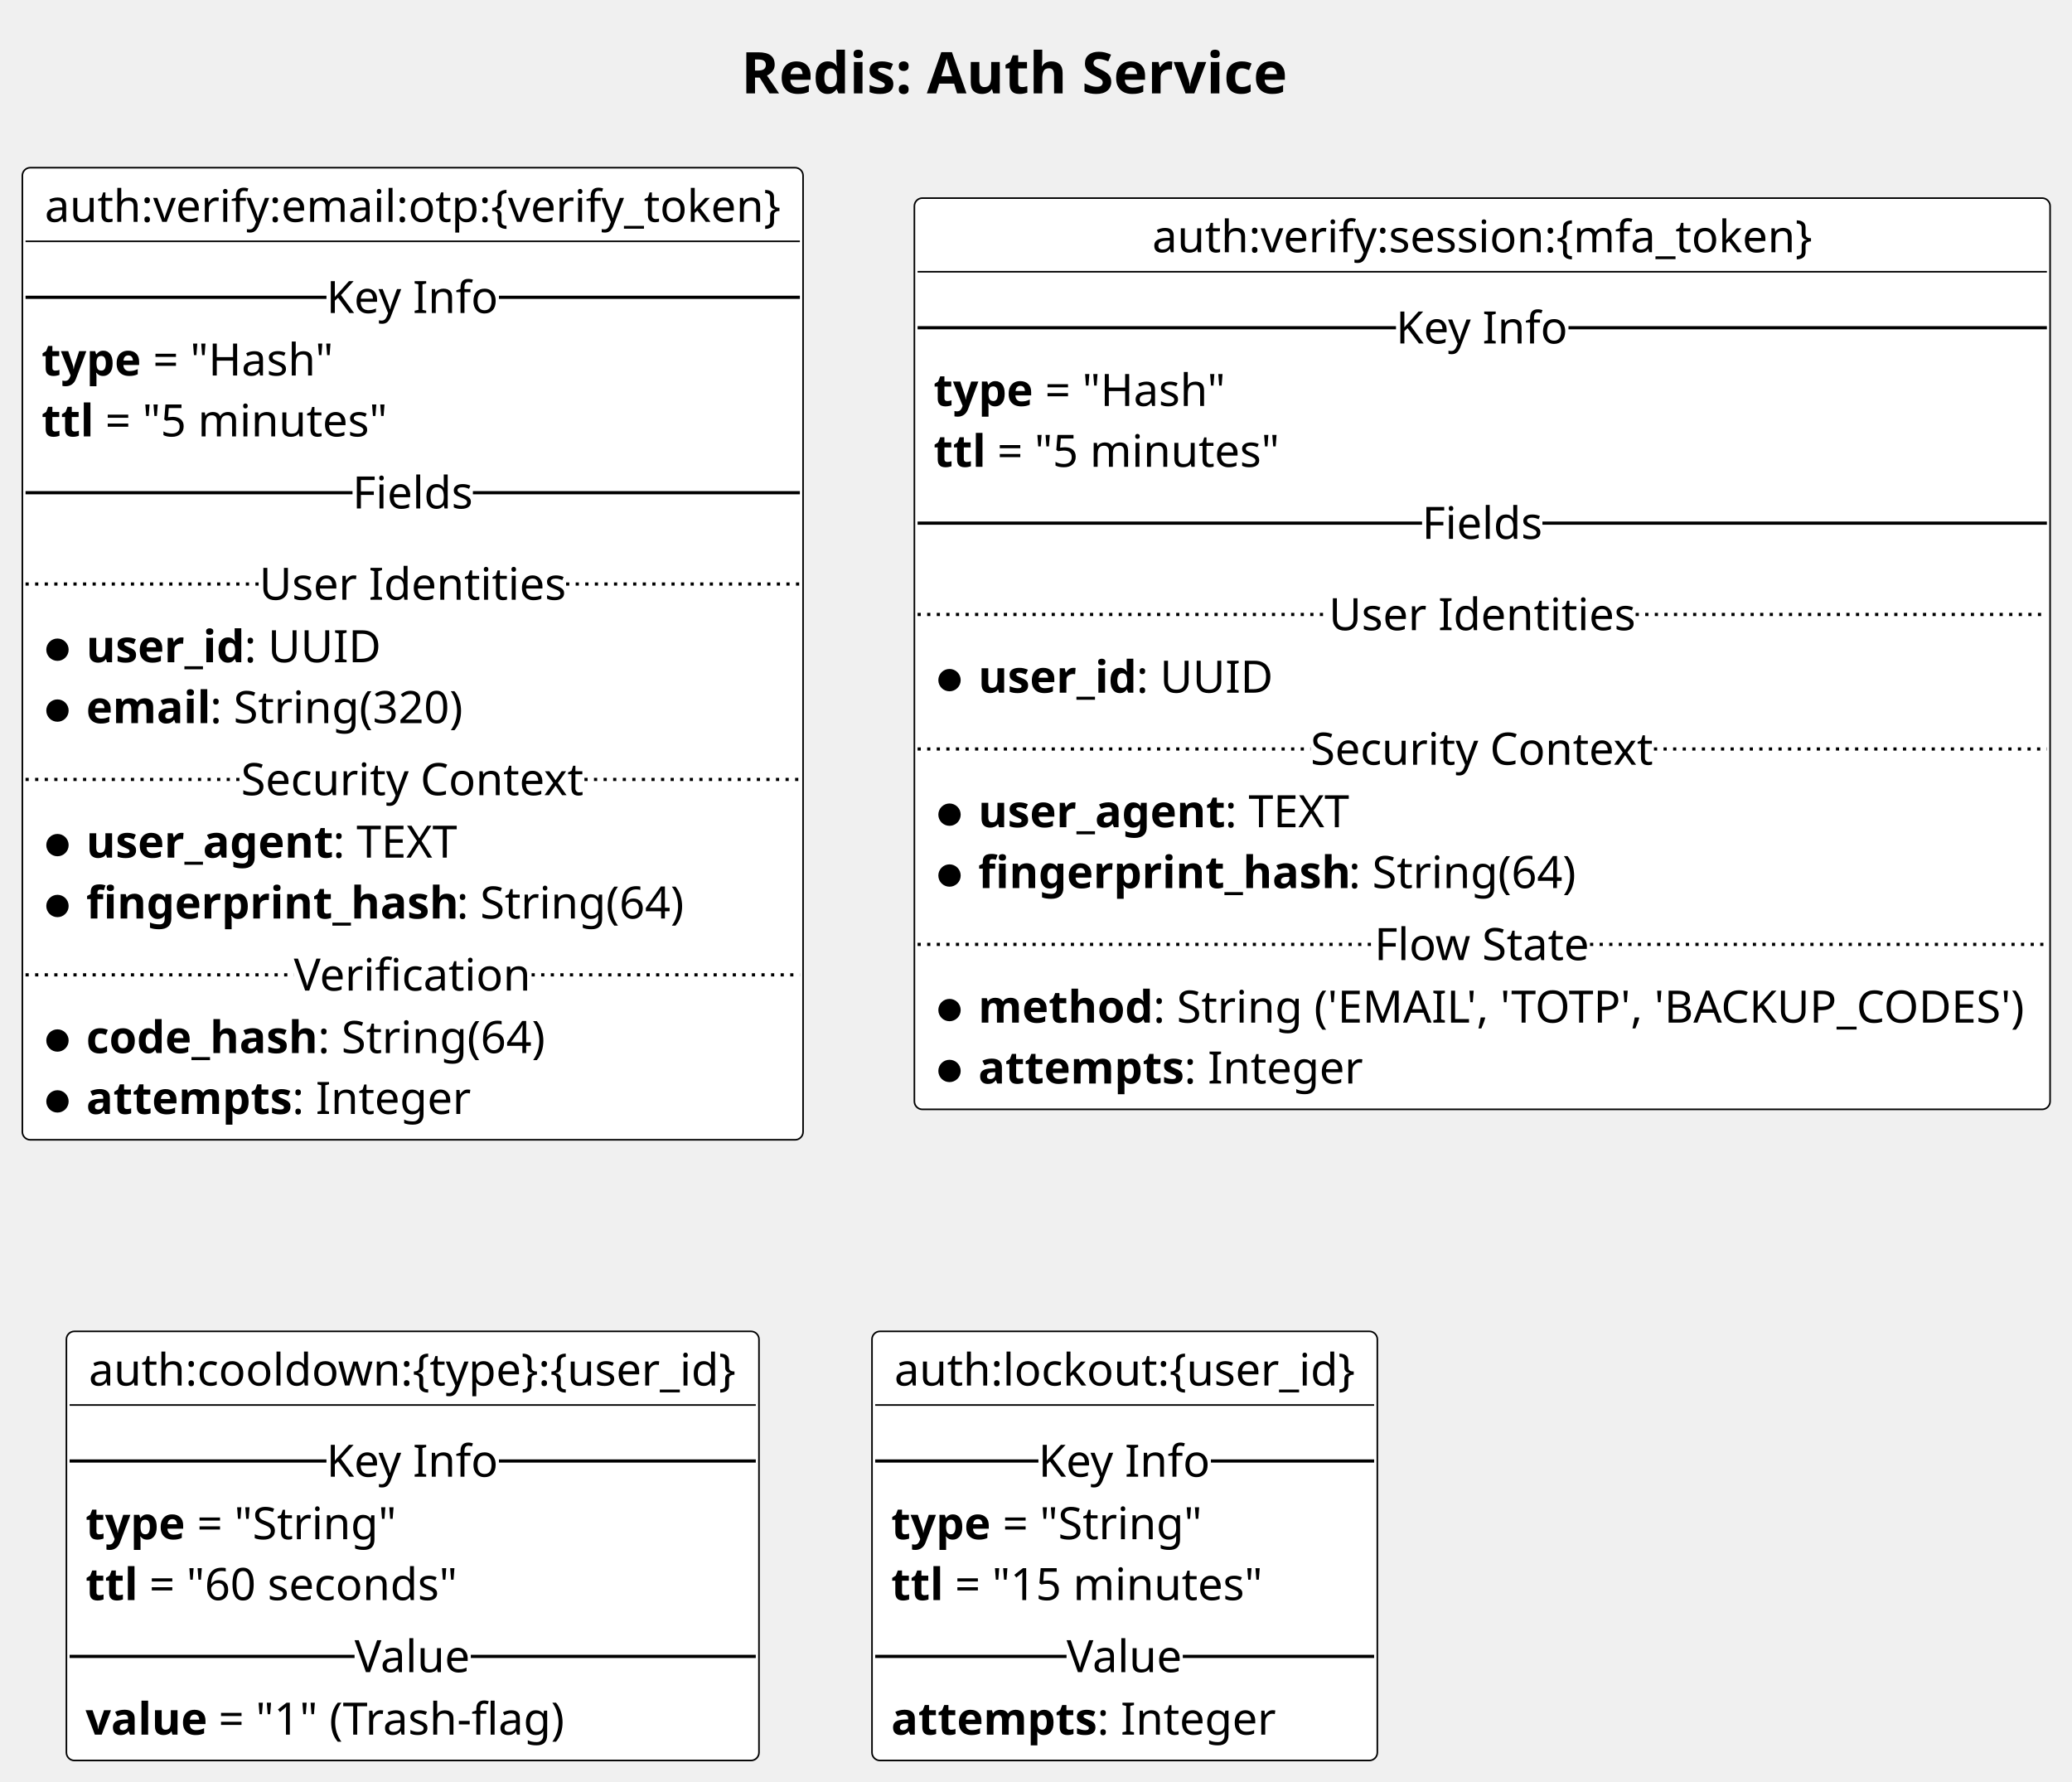
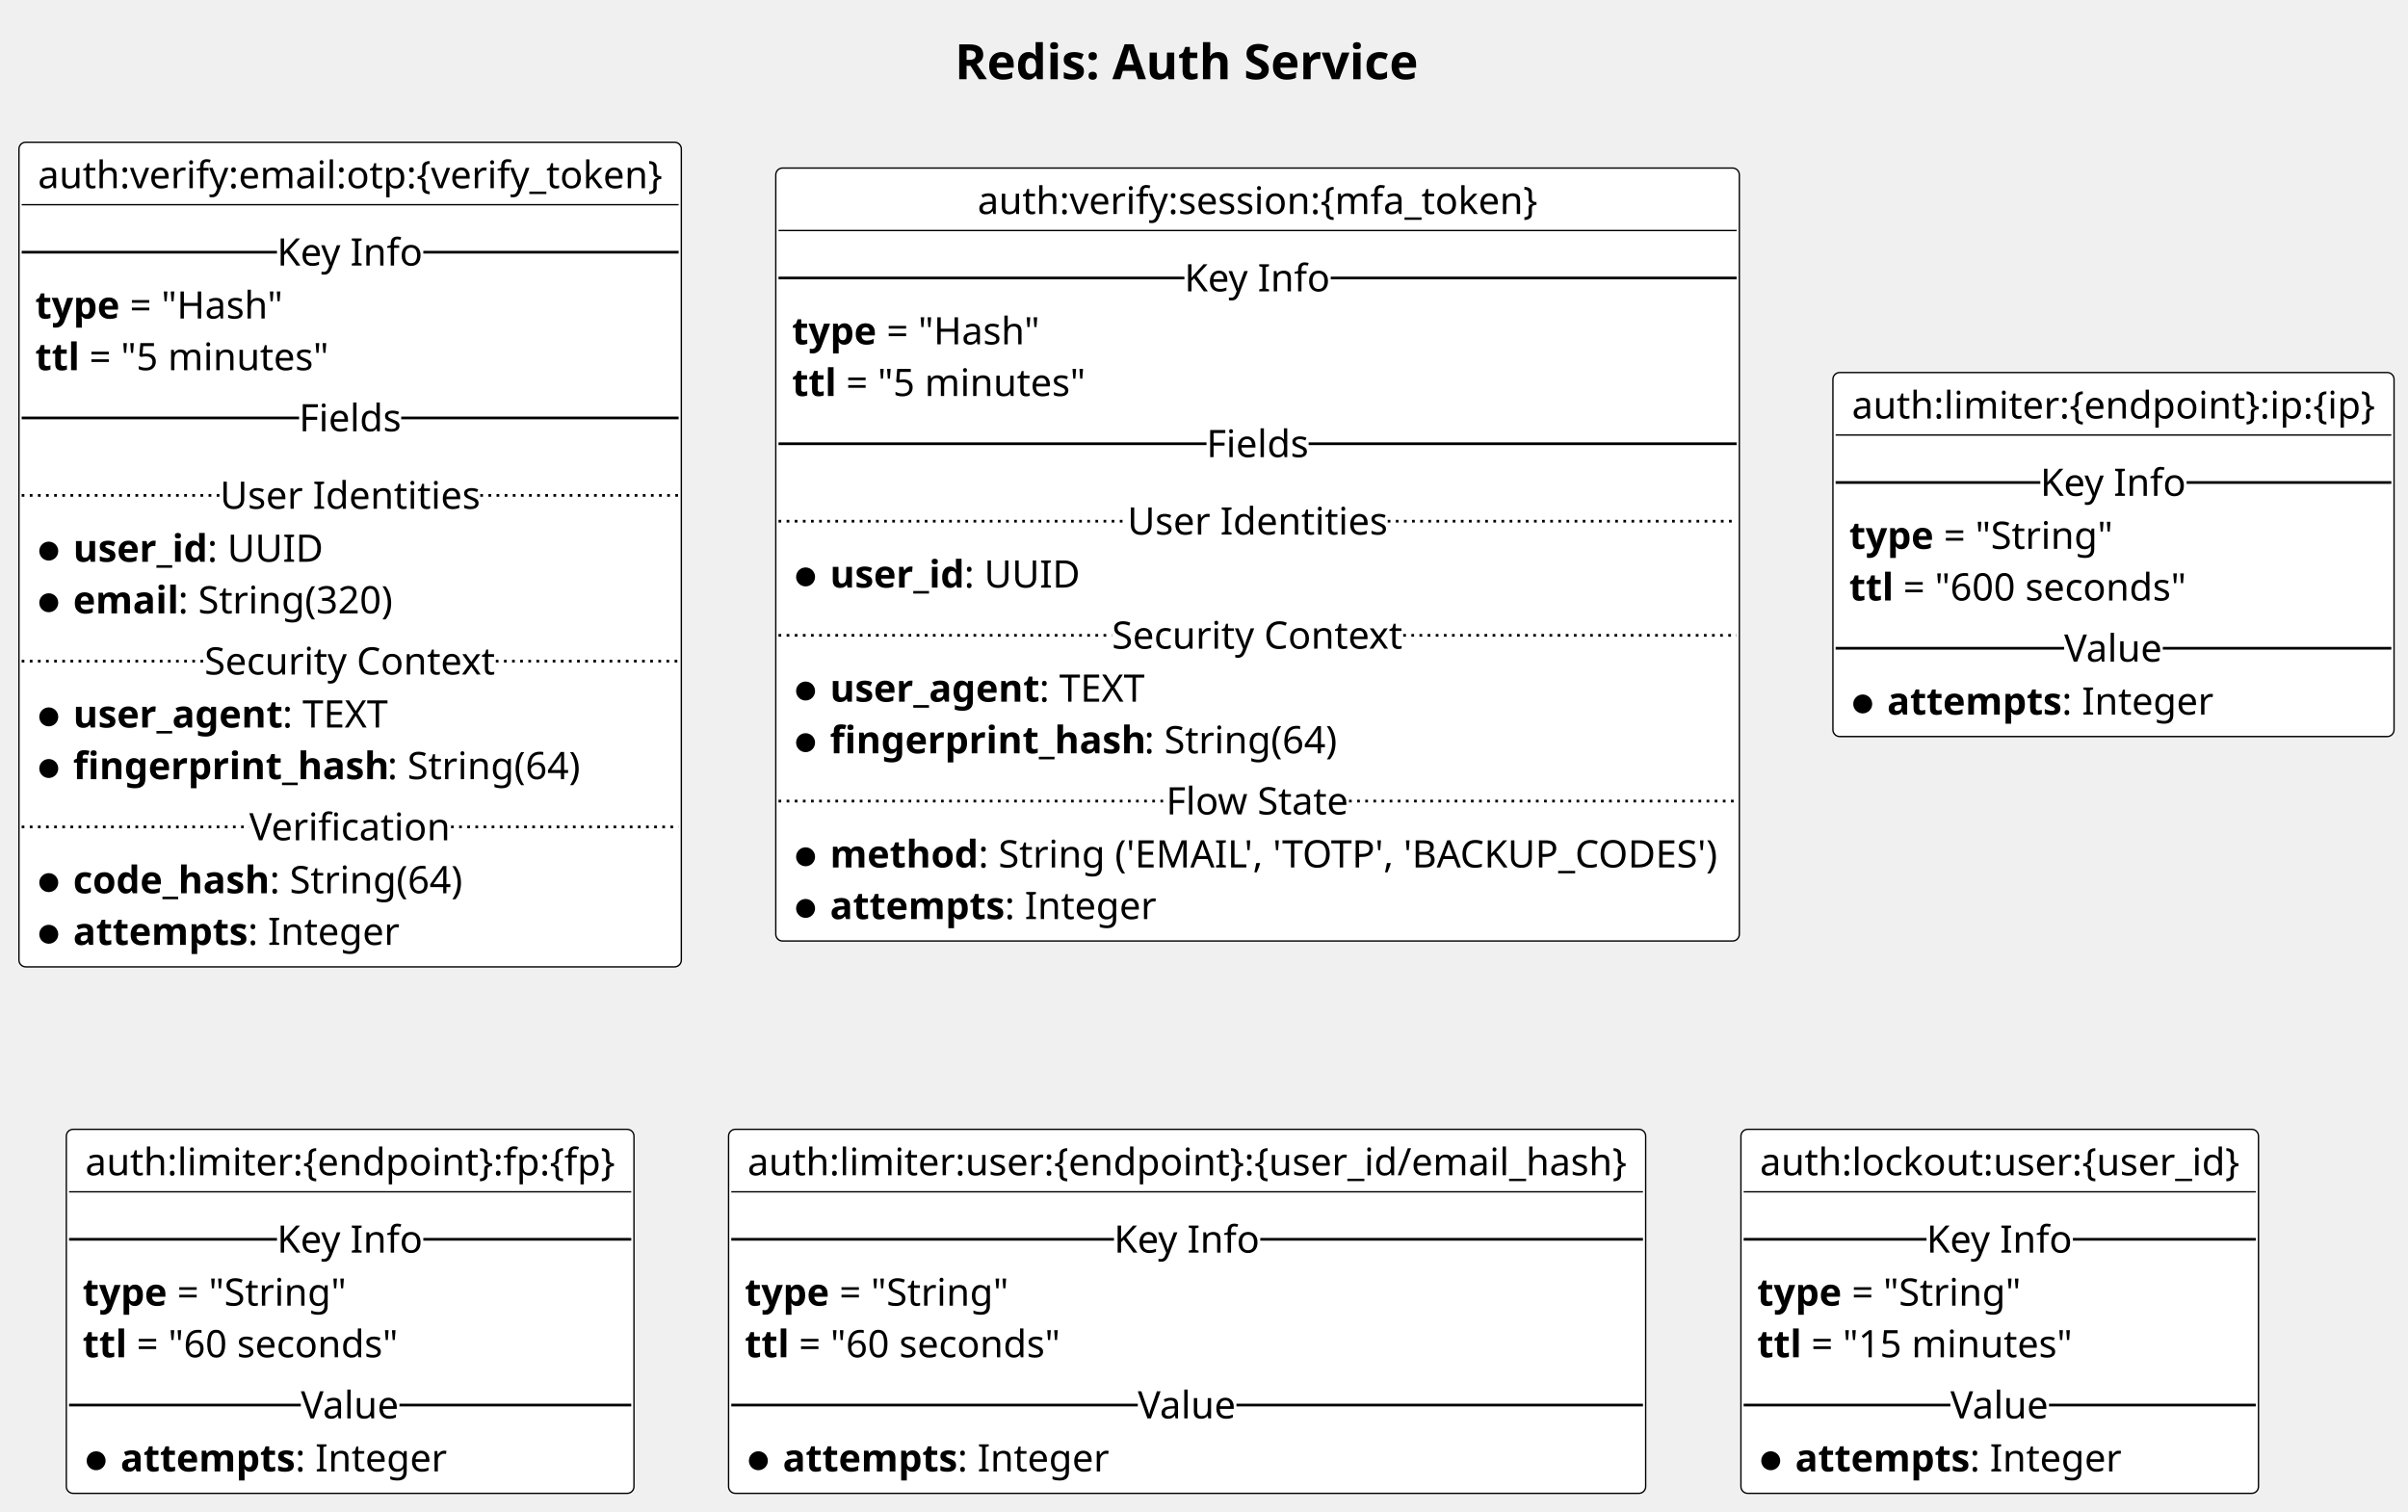
- <svg xmlns="http://www.w3.org/2000/svg" contentStyleType="text/css" data-diagram-type="CLASS" height="558px" preserveAspectRatio="none" style="width:649px;height:558px;background:#FFFFFF;" version="1.1" viewBox="0 0 649 558" width="649px" zoomAndPan="magnify">
+ <svg xmlns="http://www.w3.org/2000/svg" contentStyleType="text/css" data-diagram-type="CLASS" height="558px" preserveAspectRatio="none" style="width:889px;height:558px;background:#FFFFFF;" version="1.1" viewBox="0 0 889 558" width="889px" zoomAndPan="magnify">
  <defs />
  <g>
    <g class="title" data-source-line="12">
-       <text fill="#000000" font-family="sans-serif" font-size="18" font-weight="bold" lengthAdjust="spacing" textLength="170.837" x="232.15" y="29.242">Redis: Auth Service</text>
+       <text fill="#000000" font-family="sans-serif" font-size="18" font-weight="bold" lengthAdjust="spacing" textLength="170.837" x="352.505" y="29.242">Redis: Auth Service</text>
    </g>
    <g class="entity" data-qualified-name="EmailOTP" data-source-line="14" id="ent0002">
      <rect fill="#FFFFFF" height="304.485" rx="2.5" ry="2.5" style="stroke:#000000;stroke-width:0.5;" width="244.537" x="7" y="52.516" />
      <text fill="#000000" font-family="sans-serif" font-size="14" lengthAdjust="spacing" textLength="230.537" x="14" y="69.482">auth:verify:email:otp:{verify_token}</text>
      <line style="stroke:#000000;stroke-width:0.5;" x1="8" x2="250.537" y1="75.584" y2="75.584" />
      <text fill="#000000" font-family="sans-serif" font-size="14" font-weight="bold" lengthAdjust="spacing" textLength="31.276" x="13" y="117.618">type</text>
      <text fill="#000000" font-family="sans-serif" font-size="14" lengthAdjust="spacing" textLength="56.658" x="47.916" y="117.618">= "Hash"</text>
      <text fill="#000000" font-family="sans-serif" font-size="14" font-weight="bold" lengthAdjust="spacing" textLength="16.324" x="13" y="136.685">ttl</text>
      <text fill="#000000" font-family="sans-serif" font-size="14" lengthAdjust="spacing" textLength="88.382" x="32.964" y="136.685">= "5 minutes"</text>
      <line style="stroke:#000000;stroke-width:1;" x1="8" x2="102.256" y1="93.118" y2="93.118" />
      <text fill="#000000" font-family="sans-serif" font-size="14" lengthAdjust="spacing" textLength="54.026" x="102.256" y="98.05">Key Info</text>
      <line style="stroke:#000000;stroke-width:1;" x1="156.281" x2="250.537" y1="93.118" y2="93.118" />
      <line style="stroke:#000000;stroke-width:1;" x1="8" x2="110.418" y1="154.321" y2="154.321" />
      <text fill="#000000" font-family="sans-serif" font-size="14" lengthAdjust="spacing" textLength="37.702" x="110.418" y="159.253">Fields</text>
      <line style="stroke:#000000;stroke-width:1;" x1="148.119" x2="250.537" y1="154.321" y2="154.321" />
      <g data-visibility-modifier="IE_MANDATORY">
        <ellipse cx="18" cy="203.491" fill="#000000" rx="3" ry="3" style="stroke:#000000;stroke-width:1;" />
      </g>
      <text fill="#000000" font-family="sans-serif" font-size="14" font-weight="bold" lengthAdjust="spacing" textLength="49.532" x="27" y="207.423">user_id</text>
      <text fill="#000000" font-family="sans-serif" font-size="14" lengthAdjust="spacing" textLength="42.826" x="76.532" y="207.423">: UUID</text>
      <g data-visibility-modifier="IE_MANDATORY">
        <ellipse cx="18" cy="222.559" fill="#000000" rx="3" ry="3" style="stroke:#000000;stroke-width:1;" />
      </g>
      <text fill="#000000" font-family="sans-serif" font-size="14" font-weight="bold" lengthAdjust="spacing" textLength="38.752" x="27" y="226.491">email</text>
      <text fill="#000000" font-family="sans-serif" font-size="14" lengthAdjust="spacing" textLength="79.212" x="65.752" y="226.491">: String(320)</text>
      <line style="stroke:#000000;stroke-width:1;stroke-dasharray:1,2;" x1="8" x2="81.221" y1="182.923" y2="182.923" />
      <text fill="#000000" font-family="sans-serif" font-size="14" lengthAdjust="spacing" textLength="96.096" x="81.221" y="187.855">User Identities</text>
      <line style="stroke:#000000;stroke-width:1;stroke-dasharray:1,2;" x1="177.316" x2="250.537" y1="182.923" y2="182.923" />
      <g data-visibility-modifier="IE_MANDATORY">
        <ellipse cx="18" cy="264.695" fill="#000000" rx="3" ry="3" style="stroke:#000000;stroke-width:1;" />
      </g>
      <text fill="#000000" font-family="sans-serif" font-size="14" font-weight="bold" lengthAdjust="spacing" textLength="77.266" x="27" y="268.627">user_agent</text>
      <text fill="#000000" font-family="sans-serif" font-size="14" lengthAdjust="spacing" textLength="38.948" x="104.266" y="268.627">: TEXT</text>
      <g data-visibility-modifier="IE_MANDATORY">
        <ellipse cx="18" cy="283.763" fill="#000000" rx="3" ry="3" style="stroke:#000000;stroke-width:1;" />
      </g>
      <text fill="#000000" font-family="sans-serif" font-size="14" font-weight="bold" lengthAdjust="spacing" textLength="116.004" x="27" y="287.695">fingerprint_hash</text>
      <text fill="#000000" font-family="sans-serif" font-size="14" lengthAdjust="spacing" textLength="71.204" x="143.004" y="287.695">: String(64)</text>
      <line style="stroke:#000000;stroke-width:1;stroke-dasharray:1,2;" x1="8" x2="75.488" y1="244.127" y2="244.127" />
      <text fill="#000000" font-family="sans-serif" font-size="14" lengthAdjust="spacing" textLength="107.562" x="75.488" y="249.059">Security Context</text>
      <line style="stroke:#000000;stroke-width:1;stroke-dasharray:1,2;" x1="183.049" x2="250.537" y1="244.127" y2="244.127" />
      <g data-visibility-modifier="IE_MANDATORY">
        <ellipse cx="18" cy="325.899" fill="#000000" rx="3" ry="3" style="stroke:#000000;stroke-width:1;" />
      </g>
      <text fill="#000000" font-family="sans-serif" font-size="14" font-weight="bold" lengthAdjust="spacing" textLength="72.548" x="27" y="329.831">code_hash</text>
      <text fill="#000000" font-family="sans-serif" font-size="14" lengthAdjust="spacing" textLength="71.204" x="99.548" y="329.831">: String(64)</text>
      <g data-visibility-modifier="IE_MANDATORY">
        <ellipse cx="18" cy="344.967" fill="#000000" rx="3" ry="3" style="stroke:#000000;stroke-width:1;" />
      </g>
      <text fill="#000000" font-family="sans-serif" font-size="14" font-weight="bold" lengthAdjust="spacing" textLength="64.498" x="27" y="348.899">attempts</text>
      <text fill="#000000" font-family="sans-serif" font-size="14" lengthAdjust="spacing" textLength="56.028" x="91.498" y="348.899">: Integer</text>
      <line style="stroke:#000000;stroke-width:1;stroke-dasharray:1,2;" x1="8" x2="92.029" y1="305.331" y2="305.331" />
      <text fill="#000000" font-family="sans-serif" font-size="14" lengthAdjust="spacing" textLength="74.48" x="92.029" y="310.263">Verification</text>
      <line style="stroke:#000000;stroke-width:1;stroke-dasharray:1,2;" x1="166.508" x2="250.537" y1="305.331" y2="305.331" />
    </g>
    <g class="entity" data-qualified-name="MFASession" data-source-line="30" id="ent0003">
      <rect fill="#FFFFFF" height="285.417" rx="2.5" ry="2.5" style="stroke:#000000;stroke-width:0.5;" width="355.727" x="286.41" y="62.046" />
      <text fill="#000000" font-family="sans-serif" font-size="14" lengthAdjust="spacing" textLength="206.737" x="360.905" y="79.012">auth:verify:session:{mfa_token}</text>
      <line style="stroke:#000000;stroke-width:0.5;" x1="287.41" x2="641.137" y1="85.114" y2="85.114" />
      <text fill="#000000" font-family="sans-serif" font-size="14" font-weight="bold" lengthAdjust="spacing" textLength="31.276" x="292.41" y="127.148">type</text>
      <text fill="#000000" font-family="sans-serif" font-size="14" lengthAdjust="spacing" textLength="56.658" x="327.326" y="127.148">= "Hash"</text>
      <text fill="#000000" font-family="sans-serif" font-size="14" font-weight="bold" lengthAdjust="spacing" textLength="16.324" x="292.41" y="146.215">ttl</text>
      <text fill="#000000" font-family="sans-serif" font-size="14" lengthAdjust="spacing" textLength="88.382" x="312.374" y="146.215">= "5 minutes"</text>
      <line style="stroke:#000000;stroke-width:1;" x1="287.41" x2="437.26" y1="102.648" y2="102.648" />
      <text fill="#000000" font-family="sans-serif" font-size="14" lengthAdjust="spacing" textLength="54.026" x="437.26" y="107.58">Key Info</text>
      <line style="stroke:#000000;stroke-width:1;" x1="491.286" x2="641.137" y1="102.648" y2="102.648" />
      <line style="stroke:#000000;stroke-width:1;" x1="287.41" x2="445.422" y1="163.851" y2="163.851" />
      <text fill="#000000" font-family="sans-serif" font-size="14" lengthAdjust="spacing" textLength="37.702" x="445.422" y="168.783">Fields</text>
      <line style="stroke:#000000;stroke-width:1;" x1="483.124" x2="641.137" y1="163.851" y2="163.851" />
      <g data-visibility-modifier="IE_MANDATORY">
        <ellipse cx="297.41" cy="213.021" fill="#000000" rx="3" ry="3" style="stroke:#000000;stroke-width:1;" />
      </g>
      <text fill="#000000" font-family="sans-serif" font-size="14" font-weight="bold" lengthAdjust="spacing" textLength="49.532" x="306.41" y="216.953">user_id</text>
      <text fill="#000000" font-family="sans-serif" font-size="14" lengthAdjust="spacing" textLength="42.826" x="355.942" y="216.953">: UUID</text>
      <line style="stroke:#000000;stroke-width:1;stroke-dasharray:1,2;" x1="287.41" x2="416.226" y1="192.453" y2="192.453" />
      <text fill="#000000" font-family="sans-serif" font-size="14" lengthAdjust="spacing" textLength="96.096" x="416.226" y="197.385">User Identities</text>
      <line style="stroke:#000000;stroke-width:1;stroke-dasharray:1,2;" x1="512.321" x2="641.137" y1="192.453" y2="192.453" />
      <g data-visibility-modifier="IE_MANDATORY">
        <ellipse cx="297.41" cy="255.157" fill="#000000" rx="3" ry="3" style="stroke:#000000;stroke-width:1;" />
      </g>
      <text fill="#000000" font-family="sans-serif" font-size="14" font-weight="bold" lengthAdjust="spacing" textLength="77.266" x="306.41" y="259.089">user_agent</text>
      <text fill="#000000" font-family="sans-serif" font-size="14" lengthAdjust="spacing" textLength="38.948" x="383.676" y="259.089">: TEXT</text>
      <g data-visibility-modifier="IE_MANDATORY">
        <ellipse cx="297.41" cy="274.225" fill="#000000" rx="3" ry="3" style="stroke:#000000;stroke-width:1;" />
      </g>
      <text fill="#000000" font-family="sans-serif" font-size="14" font-weight="bold" lengthAdjust="spacing" textLength="116.004" x="306.41" y="278.157">fingerprint_hash</text>
      <text fill="#000000" font-family="sans-serif" font-size="14" lengthAdjust="spacing" textLength="71.204" x="422.414" y="278.157">: String(64)</text>
      <line style="stroke:#000000;stroke-width:1;stroke-dasharray:1,2;" x1="287.41" x2="410.493" y1="234.589" y2="234.589" />
      <text fill="#000000" font-family="sans-serif" font-size="14" lengthAdjust="spacing" textLength="107.562" x="410.493" y="239.521">Security Context</text>
      <line style="stroke:#000000;stroke-width:1;stroke-dasharray:1,2;" x1="518.054" x2="641.137" y1="234.589" y2="234.589" />
      <g data-visibility-modifier="IE_MANDATORY">
        <ellipse cx="297.41" cy="316.361" fill="#000000" rx="3" ry="3" style="stroke:#000000;stroke-width:1;" />
      </g>
      <text fill="#000000" font-family="sans-serif" font-size="14" font-weight="bold" lengthAdjust="spacing" textLength="54.782" x="306.41" y="320.293">method</text>
      <text fill="#000000" font-family="sans-serif" font-size="14" lengthAdjust="spacing" textLength="274.945" x="361.192" y="320.293">: String ('EMAIL', 'TOTP', 'BACKUP_CODES')</text>
      <g data-visibility-modifier="IE_MANDATORY">
        <ellipse cx="297.41" cy="335.429" fill="#000000" rx="3" ry="3" style="stroke:#000000;stroke-width:1;" />
      </g>
      <text fill="#000000" font-family="sans-serif" font-size="14" font-weight="bold" lengthAdjust="spacing" textLength="64.498" x="306.41" y="339.361">attempts</text>
      <text fill="#000000" font-family="sans-serif" font-size="14" lengthAdjust="spacing" textLength="56.028" x="370.908" y="339.361">: Integer</text>
      <line style="stroke:#000000;stroke-width:1;stroke-dasharray:1,2;" x1="287.41" x2="430.505" y1="295.793" y2="295.793" />
      <text fill="#000000" font-family="sans-serif" font-size="14" lengthAdjust="spacing" textLength="67.536" x="430.505" y="300.725">Flow State</text>
      <line style="stroke:#000000;stroke-width:1;stroke-dasharray:1,2;" x1="498.041" x2="641.137" y1="295.793" y2="295.793" />
    </g>
-     <g class="entity" data-qualified-name="Cooldown" data-source-line="45" id="ent0004">
-       <rect fill="#FFFFFF" height="134.407" rx="2.5" ry="2.5" style="stroke:#000000;stroke-width:0.5;" width="216.929" x="20.8" y="416.996" />
-       <text fill="#000000" font-family="sans-serif" font-size="14" lengthAdjust="spacing" textLength="202.929" x="27.8" y="433.962">auth:cooldown:{type}:{user_id}</text>
-       <line style="stroke:#000000;stroke-width:0.5;" x1="21.8" x2="236.729" y1="440.064" y2="440.064" />
-       <text fill="#000000" font-family="sans-serif" font-size="14" font-weight="bold" lengthAdjust="spacing" textLength="31.276" x="26.8" y="482.098">type</text>
-       <text fill="#000000" font-family="sans-serif" font-size="14" lengthAdjust="spacing" textLength="62.468" x="61.716" y="482.098">= "String"</text>
-       <text fill="#000000" font-family="sans-serif" font-size="14" font-weight="bold" lengthAdjust="spacing" textLength="16.324" x="26.8" y="501.166">ttl</text>
-       <text fill="#000000" font-family="sans-serif" font-size="14" lengthAdjust="spacing" textLength="96.488" x="46.764" y="501.166">= "60 seconds"</text>
-       <line style="stroke:#000000;stroke-width:1;" x1="21.8" x2="102.252" y1="457.598" y2="457.598" />
-       <text fill="#000000" font-family="sans-serif" font-size="14" lengthAdjust="spacing" textLength="54.026" x="102.252" y="462.53">Key Info</text>
-       <line style="stroke:#000000;stroke-width:1;" x1="156.278" x2="236.729" y1="457.598" y2="457.598" />
-       <text fill="#000000" font-family="sans-serif" font-size="14" font-weight="bold" lengthAdjust="spacing" textLength="38.01" x="26.8" y="543.301">value</text>
-       <text fill="#000000" font-family="sans-serif" font-size="14" lengthAdjust="spacing" textLength="109.298" x="68.45" y="543.301">= "1" (Trash-flag)</text>
-       <line style="stroke:#000000;stroke-width:1;" x1="21.8" x2="111.058" y1="518.802" y2="518.802" />
-       <text fill="#000000" font-family="sans-serif" font-size="14" lengthAdjust="spacing" textLength="36.414" x="111.058" y="523.733">Value</text>
-       <line style="stroke:#000000;stroke-width:1;" x1="147.471" x2="236.729" y1="518.802" y2="518.802" />
+     <g class="entity" data-qualified-name="LimiterIp" data-source-line="45" id="ent0004">
+       <rect fill="#FFFFFF" height="134.407" rx="2.5" ry="2.5" style="stroke:#000000;stroke-width:0.5;" width="207.157" x="676.69" y="137.556" />
+       <text fill="#000000" font-family="sans-serif" font-size="14" lengthAdjust="spacing" textLength="193.157" x="683.69" y="154.522">auth:limiter:{endpoint}:ip:{ip}</text>
+       <line style="stroke:#000000;stroke-width:0.5;" x1="677.69" x2="882.847" y1="160.624" y2="160.624" />
+       <text fill="#000000" font-family="sans-serif" font-size="14" font-weight="bold" lengthAdjust="spacing" textLength="31.276" x="682.69" y="202.658">type</text>
+       <text fill="#000000" font-family="sans-serif" font-size="14" lengthAdjust="spacing" textLength="62.468" x="717.606" y="202.658">= "String"</text>
+       <text fill="#000000" font-family="sans-serif" font-size="14" font-weight="bold" lengthAdjust="spacing" textLength="16.324" x="682.69" y="221.726">ttl</text>
+       <text fill="#000000" font-family="sans-serif" font-size="14" lengthAdjust="spacing" textLength="104.496" x="702.654" y="221.726">= "600 seconds"</text>
+       <line style="stroke:#000000;stroke-width:1;" x1="677.69" x2="753.256" y1="178.158" y2="178.158" />
+       <text fill="#000000" font-family="sans-serif" font-size="14" lengthAdjust="spacing" textLength="54.026" x="753.256" y="183.09">Key Info</text>
+       <line style="stroke:#000000;stroke-width:1;" x1="807.282" x2="882.847" y1="178.158" y2="178.158" />
+       <g data-visibility-modifier="IE_MANDATORY">
+         <ellipse cx="687.69" cy="259.929" fill="#000000" rx="3" ry="3" style="stroke:#000000;stroke-width:1;" />
+       </g>
+       <text fill="#000000" font-family="sans-serif" font-size="14" font-weight="bold" lengthAdjust="spacing" textLength="64.498" x="696.69" y="263.861">attempts</text>
+       <text fill="#000000" font-family="sans-serif" font-size="14" lengthAdjust="spacing" textLength="56.028" x="761.188" y="263.861">: Integer</text>
+       <line style="stroke:#000000;stroke-width:1;" x1="677.69" x2="762.062" y1="239.362" y2="239.362" />
+       <text fill="#000000" font-family="sans-serif" font-size="14" lengthAdjust="spacing" textLength="36.414" x="762.062" y="244.293">Value</text>
+       <line style="stroke:#000000;stroke-width:1;" x1="798.476" x2="882.847" y1="239.362" y2="239.362" />
    </g>
-     <g class="entity" data-qualified-name="Lockout" data-source-line="53" id="ent0005">
-       <rect fill="#FFFFFF" height="134.407" rx="2.5" ry="2.5" style="stroke:#000000;stroke-width:0.5;" width="158.283" x="273.13" y="416.996" />
-       <text fill="#000000" font-family="sans-serif" font-size="14" lengthAdjust="spacing" textLength="144.283" x="280.13" y="433.962">auth:lockout:{user_id}</text>
-       <line style="stroke:#000000;stroke-width:0.5;" x1="274.13" x2="430.413" y1="440.064" y2="440.064" />
-       <text fill="#000000" font-family="sans-serif" font-size="14" font-weight="bold" lengthAdjust="spacing" textLength="31.276" x="279.13" y="482.098">type</text>
-       <text fill="#000000" font-family="sans-serif" font-size="14" lengthAdjust="spacing" textLength="62.468" x="314.046" y="482.098">= "String"</text>
-       <text fill="#000000" font-family="sans-serif" font-size="14" font-weight="bold" lengthAdjust="spacing" textLength="16.324" x="279.13" y="501.166">ttl</text>
-       <text fill="#000000" font-family="sans-serif" font-size="14" lengthAdjust="spacing" textLength="96.39" x="299.094" y="501.166">= "15 minutes"</text>
-       <line style="stroke:#000000;stroke-width:1;" x1="274.13" x2="325.259" y1="457.598" y2="457.598" />
-       <text fill="#000000" font-family="sans-serif" font-size="14" lengthAdjust="spacing" textLength="54.026" x="325.259" y="462.53">Key Info</text>
-       <line style="stroke:#000000;stroke-width:1;" x1="379.285" x2="430.413" y1="457.598" y2="457.598" />
-       <text fill="#000000" font-family="sans-serif" font-size="14" font-weight="bold" lengthAdjust="spacing" textLength="64.498" x="279.13" y="543.301">attempts</text>
-       <text fill="#000000" font-family="sans-serif" font-size="14" lengthAdjust="spacing" textLength="56.028" x="343.628" y="543.301">: Integer</text>
-       <line style="stroke:#000000;stroke-width:1;" x1="274.13" x2="334.065" y1="518.802" y2="518.802" />
-       <text fill="#000000" font-family="sans-serif" font-size="14" lengthAdjust="spacing" textLength="36.414" x="334.065" y="523.733">Value</text>
-       <line style="stroke:#000000;stroke-width:1;" x1="370.479" x2="430.413" y1="518.802" y2="518.802" />
+     <g class="entity" data-qualified-name="LimiterFP" data-source-line="53" id="ent0005">
+       <rect fill="#FFFFFF" height="134.407" rx="2.5" ry="2.5" style="stroke:#000000;stroke-width:0.5;" width="209.565" x="24.49" y="416.996" />
+       <text fill="#000000" font-family="sans-serif" font-size="14" lengthAdjust="spacing" textLength="195.565" x="31.49" y="433.962">auth:limiter:{endpoint}:fp:{fp}</text>
+       <line style="stroke:#000000;stroke-width:0.5;" x1="25.49" x2="233.055" y1="440.064" y2="440.064" />
+       <text fill="#000000" font-family="sans-serif" font-size="14" font-weight="bold" lengthAdjust="spacing" textLength="31.276" x="30.49" y="482.098">type</text>
+       <text fill="#000000" font-family="sans-serif" font-size="14" lengthAdjust="spacing" textLength="62.468" x="65.406" y="482.098">= "String"</text>
+       <text fill="#000000" font-family="sans-serif" font-size="14" font-weight="bold" lengthAdjust="spacing" textLength="16.324" x="30.49" y="501.166">ttl</text>
+       <text fill="#000000" font-family="sans-serif" font-size="14" lengthAdjust="spacing" textLength="96.488" x="50.454" y="501.166">= "60 seconds"</text>
+       <line style="stroke:#000000;stroke-width:1;" x1="25.49" x2="102.26" y1="457.598" y2="457.598" />
+       <text fill="#000000" font-family="sans-serif" font-size="14" lengthAdjust="spacing" textLength="54.026" x="102.26" y="462.53">Key Info</text>
+       <line style="stroke:#000000;stroke-width:1;" x1="156.286" x2="233.055" y1="457.598" y2="457.598" />
+       <g data-visibility-modifier="IE_MANDATORY">
+         <ellipse cx="35.49" cy="539.369" fill="#000000" rx="3" ry="3" style="stroke:#000000;stroke-width:1;" />
+       </g>
+       <text fill="#000000" font-family="sans-serif" font-size="14" font-weight="bold" lengthAdjust="spacing" textLength="64.498" x="44.49" y="543.301">attempts</text>
+       <text fill="#000000" font-family="sans-serif" font-size="14" lengthAdjust="spacing" textLength="56.028" x="108.988" y="543.301">: Integer</text>
+       <line style="stroke:#000000;stroke-width:1;" x1="25.49" x2="111.066" y1="518.802" y2="518.802" />
+       <text fill="#000000" font-family="sans-serif" font-size="14" lengthAdjust="spacing" textLength="36.414" x="111.066" y="523.733">Value</text>
+       <line style="stroke:#000000;stroke-width:1;" x1="147.48" x2="233.055" y1="518.802" y2="518.802" />
+     </g>
+     <g class="entity" data-qualified-name="LimiterUser" data-source-line="61" id="ent0006">
+       <rect fill="#FFFFFF" height="134.407" rx="2.5" ry="2.5" style="stroke:#000000;stroke-width:0.5;" width="338.575" x="268.98" y="416.996" />
+       <text fill="#000000" font-family="sans-serif" font-size="14" lengthAdjust="spacing" textLength="324.575" x="275.98" y="433.962">auth:limiter:user:{endpoint}:{user_id/email_hash}</text>
+       <line style="stroke:#000000;stroke-width:0.5;" x1="269.98" x2="606.555" y1="440.064" y2="440.064" />
+       <text fill="#000000" font-family="sans-serif" font-size="14" font-weight="bold" lengthAdjust="spacing" textLength="31.276" x="274.98" y="482.098">type</text>
+       <text fill="#000000" font-family="sans-serif" font-size="14" lengthAdjust="spacing" textLength="62.468" x="309.896" y="482.098">= "String"</text>
+       <text fill="#000000" font-family="sans-serif" font-size="14" font-weight="bold" lengthAdjust="spacing" textLength="16.324" x="274.98" y="501.166">ttl</text>
+       <text fill="#000000" font-family="sans-serif" font-size="14" lengthAdjust="spacing" textLength="96.488" x="294.944" y="501.166">= "60 seconds"</text>
+       <line style="stroke:#000000;stroke-width:1;" x1="269.98" x2="411.255" y1="457.598" y2="457.598" />
+       <text fill="#000000" font-family="sans-serif" font-size="14" lengthAdjust="spacing" textLength="54.026" x="411.255" y="462.53">Key Info</text>
+       <line style="stroke:#000000;stroke-width:1;" x1="465.28" x2="606.555" y1="457.598" y2="457.598" />
+       <g data-visibility-modifier="IE_MANDATORY">
+         <ellipse cx="279.98" cy="539.369" fill="#000000" rx="3" ry="3" style="stroke:#000000;stroke-width:1;" />
+       </g>
+       <text fill="#000000" font-family="sans-serif" font-size="14" font-weight="bold" lengthAdjust="spacing" textLength="64.498" x="288.98" y="543.301">attempts</text>
+       <text fill="#000000" font-family="sans-serif" font-size="14" lengthAdjust="spacing" textLength="56.028" x="353.478" y="543.301">: Integer</text>
+       <line style="stroke:#000000;stroke-width:1;" x1="269.98" x2="420.06" y1="518.802" y2="518.802" />
+       <text fill="#000000" font-family="sans-serif" font-size="14" lengthAdjust="spacing" textLength="36.414" x="420.06" y="523.733">Value</text>
+       <line style="stroke:#000000;stroke-width:1;" x1="456.474" x2="606.555" y1="518.802" y2="518.802" />
+     </g>
+     <g class="entity" data-qualified-name="Lockout" data-source-line="69" id="ent0007">
+       <rect fill="#FFFFFF" height="134.407" rx="2.5" ry="2.5" style="stroke:#000000;stroke-width:0.5;" width="191.071" x="642.73" y="416.996" />
+       <text fill="#000000" font-family="sans-serif" font-size="14" lengthAdjust="spacing" textLength="177.071" x="649.73" y="433.962">auth:lockout:user:{user_id}</text>
+       <line style="stroke:#000000;stroke-width:0.5;" x1="643.73" x2="832.801" y1="440.064" y2="440.064" />
+       <text fill="#000000" font-family="sans-serif" font-size="14" font-weight="bold" lengthAdjust="spacing" textLength="31.276" x="648.73" y="482.098">type</text>
+       <text fill="#000000" font-family="sans-serif" font-size="14" lengthAdjust="spacing" textLength="62.468" x="683.646" y="482.098">= "String"</text>
+       <text fill="#000000" font-family="sans-serif" font-size="14" font-weight="bold" lengthAdjust="spacing" textLength="16.324" x="648.73" y="501.166">ttl</text>
+       <text fill="#000000" font-family="sans-serif" font-size="14" lengthAdjust="spacing" textLength="96.39" x="668.694" y="501.166">= "15 minutes"</text>
+       <line style="stroke:#000000;stroke-width:1;" x1="643.73" x2="711.253" y1="457.598" y2="457.598" />
+       <text fill="#000000" font-family="sans-serif" font-size="14" lengthAdjust="spacing" textLength="54.026" x="711.253" y="462.53">Key Info</text>
+       <line style="stroke:#000000;stroke-width:1;" x1="765.279" x2="832.801" y1="457.598" y2="457.598" />
+       <g data-visibility-modifier="IE_MANDATORY">
+         <ellipse cx="653.73" cy="539.369" fill="#000000" rx="3" ry="3" style="stroke:#000000;stroke-width:1;" />
+       </g>
+       <text fill="#000000" font-family="sans-serif" font-size="14" font-weight="bold" lengthAdjust="spacing" textLength="64.498" x="662.73" y="543.301">attempts</text>
+       <text fill="#000000" font-family="sans-serif" font-size="14" lengthAdjust="spacing" textLength="56.028" x="727.228" y="543.301">: Integer</text>
+       <line style="stroke:#000000;stroke-width:1;" x1="643.73" x2="720.059" y1="518.802" y2="518.802" />
+       <text fill="#000000" font-family="sans-serif" font-size="14" lengthAdjust="spacing" textLength="36.414" x="720.059" y="523.733">Value</text>
+       <line style="stroke:#000000;stroke-width:1;" x1="756.473" x2="832.801" y1="518.802" y2="518.802" />
    </g>
  </g>
</svg>
